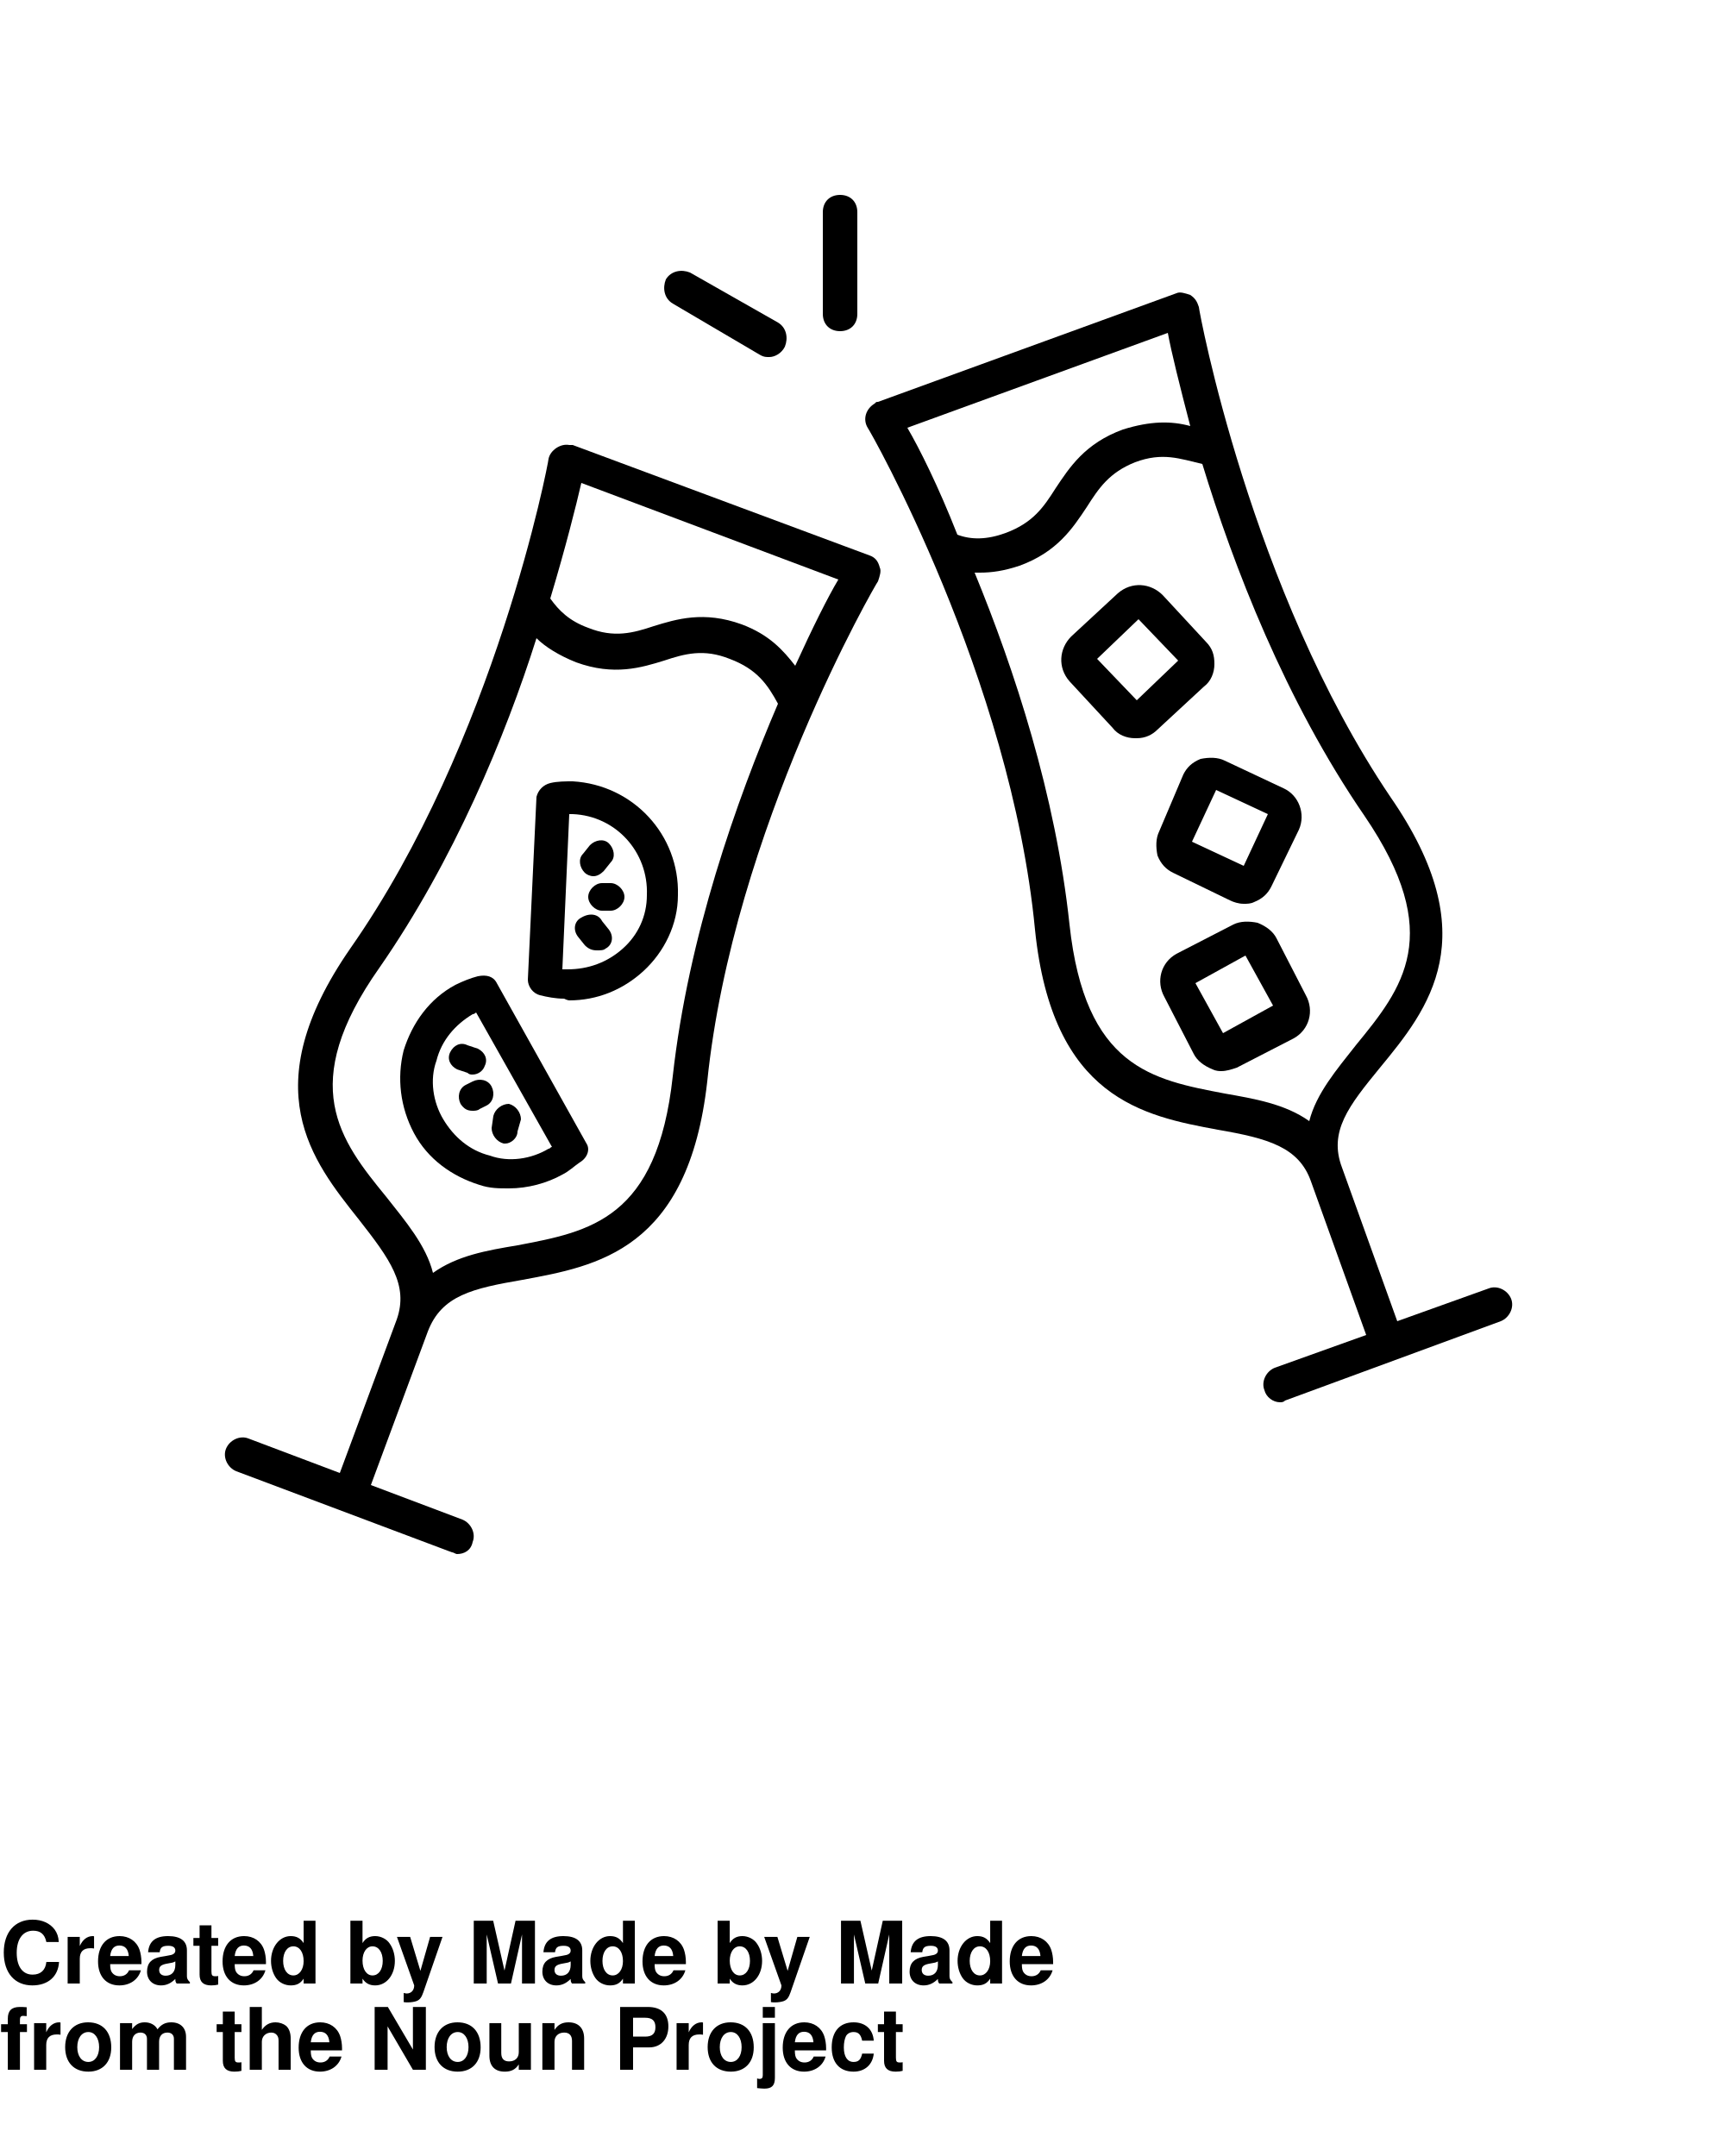
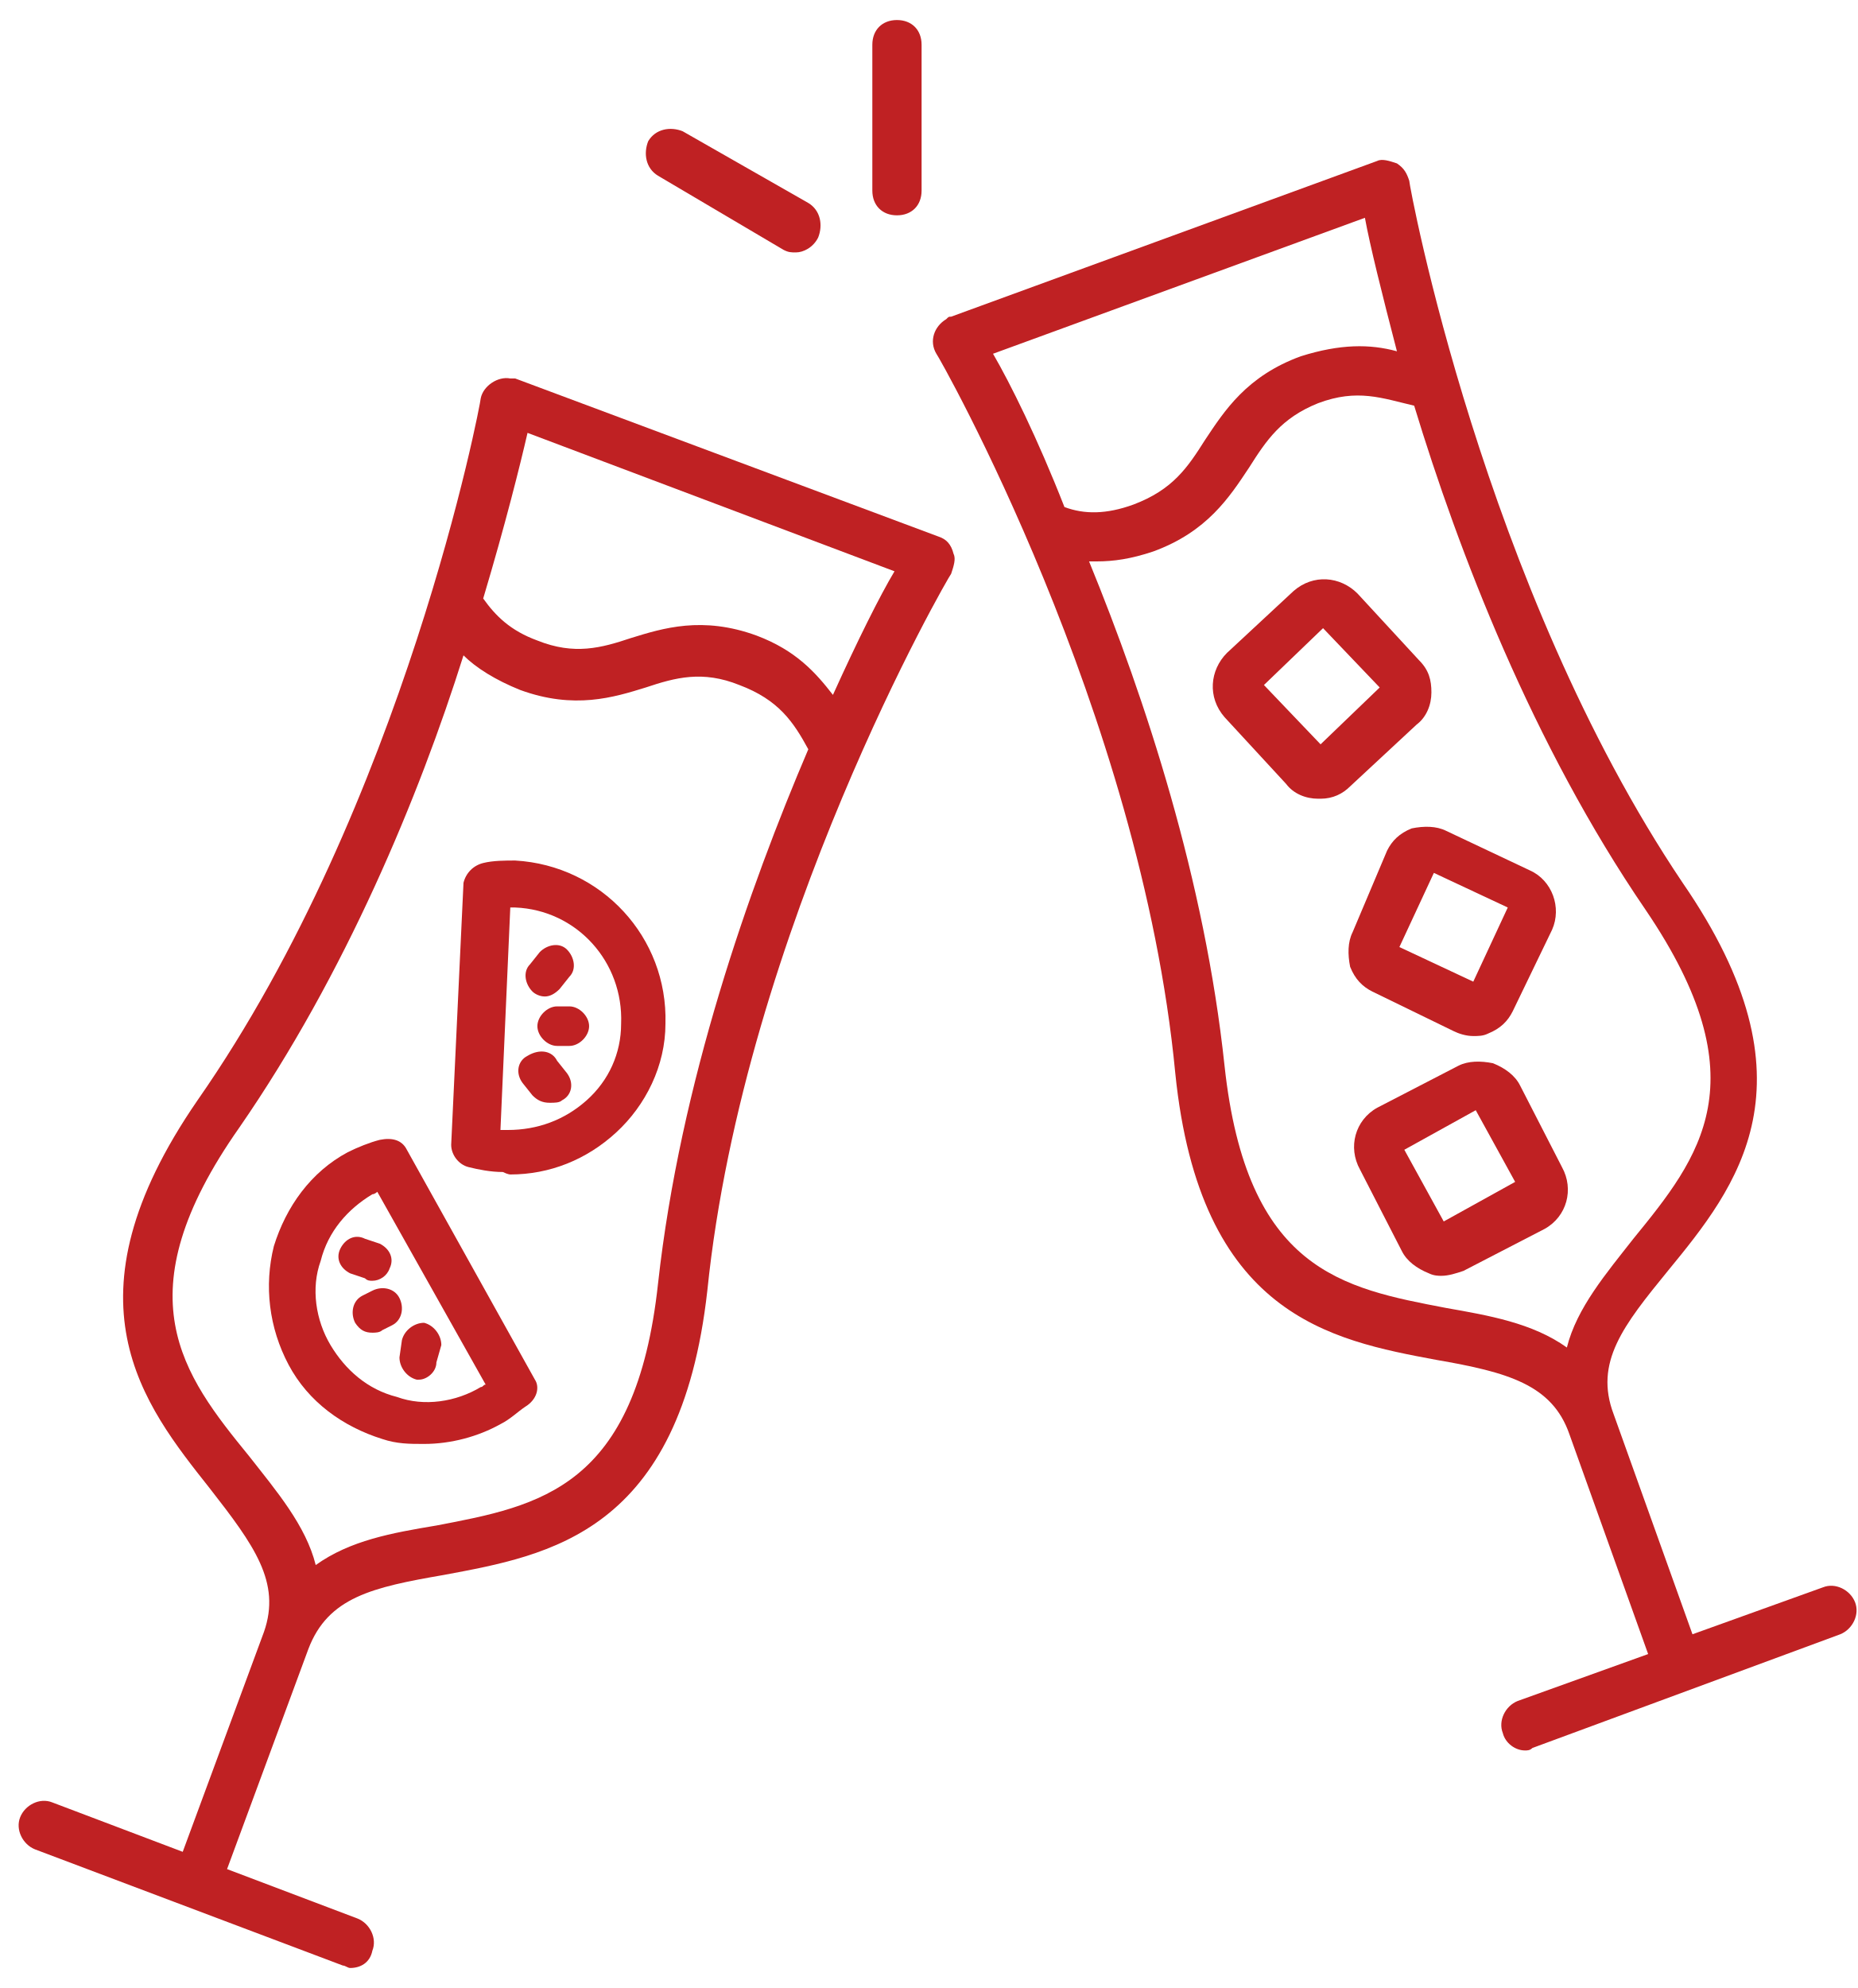
- <svg xmlns="http://www.w3.org/2000/svg" version="1.1" x="0px" y="0px" viewBox="0 0 100 125" style="enable-background:new 0 0 100 100;" xml:space="preserve">
-   <path d="M50.3,24.8c0.1,0.1,8.3,14.5,9.7,29.1c1,9.8,6.3,10.8,10.6,11.6c2.9,0.5,4.7,1,5.4,3l3.2,8.9l-5.3,1.9  c-0.5,0.2-0.8,0.8-0.6,1.3c0.1,0.4,0.5,0.7,0.9,0.7c0.1,0,0.2,0,0.3-0.1l12.5-4.6c0.5-0.2,0.8-0.8,0.6-1.3c-0.2-0.5-0.8-0.8-1.3-0.6  l-5.3,1.9l-3.2-8.9c-0.8-2.1,0.4-3.6,2.2-5.8c2.8-3.4,6.2-7.6,0.6-15.7C72.5,34.2,69.5,18,69.5,17.8c-0.1-0.3-0.2-0.5-0.5-0.7  c-0.3-0.1-0.6-0.2-0.8-0.1l-17.3,6.3c0,0,0,0,0,0c-0.1,0-0.1,0-0.2,0.1C50.2,23.7,50,24.3,50.3,24.8z M56.5,33.2c0.1,0,0.2,0,0.3,0  c0.7,0,1.4-0.1,2.3-0.4c2.2-0.8,3.1-2.2,3.9-3.4c0.7-1.1,1.3-2,2.8-2.6c1.6-0.6,2.6-0.2,3.9,0.1l0,0c1.8,5.9,4.8,13.7,9.4,20.4  c4.7,6.9,2.2,10-0.5,13.3c-1.1,1.4-2.3,2.8-2.7,4.4c-1.4-1-3.2-1.3-4.9-1.6c-4.2-0.8-8.1-1.5-9-9.8C61.2,46.1,58.8,38.8,56.5,33.2z   M52.6,24.8l15.1-5.5c0.2,1.1,0.7,3.1,1.3,5.4c-1.1-0.3-2.3-0.3-3.9,0.2c-2.2,0.8-3.1,2.2-3.9,3.4c-0.7,1.1-1.3,2-2.9,2.6  c-1.1,0.4-2,0.4-2.8,0.1C54.4,28.2,53.3,26,52.6,24.8z" />
-   <path d="M67.2,48.2c-0.2,0.4-0.2,0.9-0.1,1.4c0.2,0.5,0.5,0.8,0.9,1l3.3,1.6c0.2,0.1,0.5,0.2,0.8,0.2c0.2,0,0.4,0,0.6-0.1  c0.5-0.2,0.8-0.5,1-0.9l1.6-3.3c0.4-0.9,0-2-0.9-2.4l-3.4-1.6c-0.4-0.2-0.9-0.2-1.4-0.1c-0.5,0.2-0.8,0.5-1,0.9L67.2,48.2z   M69.1,48.8l1.4-3l3,1.4l-1.4,3L69.1,48.8z" />
-   <path d="M67.5,57.8l1.7,3.3c0.2,0.4,0.6,0.7,1.1,0.9c0.2,0.1,0.4,0.1,0.5,0.1c0.3,0,0.6-0.1,0.9-0.2l3.3-1.7  c0.9-0.5,1.2-1.6,0.7-2.5l-1.7-3.3c-0.2-0.4-0.6-0.7-1.1-0.9c-0.5-0.1-1-0.1-1.4,0.1l-3.3,1.7C67.3,55.8,67,56.9,67.5,57.8z   M69.3,57l2.9-1.6l1.6,2.9l-2.9,1.6L69.3,57z" />
-   <path d="M62.1,36.9c-0.7,0.7-0.8,1.8-0.1,2.6l2.5,2.7c0.3,0.4,0.8,0.6,1.3,0.6c0,0,0.1,0,0.1,0c0.5,0,0.9-0.2,1.2-0.5l2.7-2.5  c0.4-0.3,0.6-0.8,0.6-1.3c0-0.5-0.1-0.9-0.5-1.3l-2.5-2.7c-0.7-0.7-1.8-0.8-2.6-0.1L62.1,36.9z M63.6,38.2l2.4-2.3l2.3,2.4l-2.4,2.3  L63.6,38.2z" />
-   <path d="M47.7,18.2v-5.9c0-0.6,0.4-1,1-1s1,0.4,1,1v5.9c0,0.6-0.4,1-1,1S47.7,18.8,47.7,18.2z" />
-   <path d="M44.6,20.7c-0.2,0-0.3,0-0.5-0.1L39,17.6c-0.5-0.3-0.6-0.9-0.4-1.4c0.3-0.5,0.9-0.6,1.4-0.4l5.1,2.9  c0.5,0.3,0.6,0.9,0.4,1.4C45.3,20.5,44.9,20.7,44.6,20.7z" />
-   <path d="M50.4,32.2l-17.2-6.4c0,0,0,0,0,0c-0.1,0-0.1,0-0.2,0c-0.5-0.1-1.1,0.3-1.2,0.8c0,0.2-3.1,16.4-11.5,28.4  c-5.6,8.1-2.2,12.3,0.5,15.7c1.8,2.3,2.9,3.8,2.2,5.8l-3.3,8.9l-5.3-2c-0.5-0.2-1.1,0.1-1.3,0.6c-0.2,0.5,0.1,1.1,0.6,1.3l12.5,4.7  c0.1,0,0.2,0.1,0.3,0.1c0.4,0,0.8-0.2,0.9-0.7c0.2-0.5-0.1-1.1-0.6-1.3l-5.3-2l3.3-8.9c0.8-2.1,2.6-2.5,5.5-3  c4.3-0.8,9.6-1.7,10.7-11.5c1.5-14.6,9.8-28.9,9.9-29c0.1-0.3,0.2-0.6,0.1-0.8C50.9,32.5,50.7,32.3,50.4,32.2z M22,56.1  c4.3-6.2,7.3-13.4,9.1-19.1c0.5,0.5,1.3,1,2.3,1.4c2.2,0.8,3.8,0.3,5.1-0.1c1.2-0.4,2.3-0.7,3.8-0.1c1.6,0.6,2.2,1.5,2.8,2.6l0,0  c-2.4,5.6-5.2,13.5-6.1,21.6c-0.9,8.3-4.8,9-9,9.8c-1.8,0.3-3.5,0.6-4.9,1.6c-0.4-1.6-1.6-3-2.7-4.4C19.7,66.1,17.2,62.9,22,56.1z   M48.6,33.6c-0.6,1-1.5,2.8-2.5,5c-0.7-0.9-1.5-1.8-3.1-2.4c-2.2-0.8-3.8-0.3-5.1,0.1c-1.2,0.4-2.3,0.7-3.8,0.1  c-1.1-0.4-1.7-1-2.2-1.7c0.9-3,1.5-5.4,1.8-6.7L48.6,33.6z" />
-   <path d="M34,66.3L28.8,57c-0.2-0.4-0.6-0.5-1.1-0.4c-0.4,0.1-0.9,0.3-1.3,0.5c-1.5,0.8-2.5,2.2-3,3.8c-0.4,1.6-0.2,3.3,0.6,4.8  c0.8,1.5,2.2,2.5,3.8,3c0.6,0.2,1.1,0.2,1.7,0.2c1.1,0,2.2-0.3,3.1-0.8c0.4-0.2,0.7-0.5,1-0.7C34.1,67.1,34.2,66.6,34,66.3z   M32,66.5c-0.1,0-0.1,0.1-0.2,0.1c-1,0.6-2.3,0.8-3.4,0.4c-1.2-0.3-2.1-1.1-2.7-2.1s-0.8-2.3-0.4-3.4c0.3-1.2,1.1-2.1,2.1-2.7  c0.1,0,0.2-0.1,0.2-0.1L32,66.5z" />
-   <path d="M28.2,64.1l-0.4,0.2c-0.1,0.1-0.3,0.1-0.4,0.1c-0.3,0-0.5-0.1-0.7-0.4c-0.2-0.4-0.1-0.9,0.3-1.1l0.4-0.2  c0.4-0.2,0.9-0.1,1.1,0.3C28.7,63.4,28.6,63.9,28.2,64.1z" />
-   <path d="M29.3,66.3c0,0-0.1,0-0.1,0c-0.4-0.1-0.7-0.5-0.7-0.9l0.1-0.7c0.1-0.4,0.5-0.7,0.9-0.7c0.4,0.1,0.7,0.5,0.7,0.9L30,65.6  C30,66,29.6,66.3,29.3,66.3z" />
-   <path d="M27.4,62.3c-0.1,0-0.2,0-0.3-0.1L26.5,62c-0.4-0.2-0.6-0.6-0.4-1c0.2-0.4,0.6-0.6,1-0.4l0.6,0.2c0.4,0.2,0.6,0.6,0.4,1  C28,62.1,27.7,62.3,27.4,62.3z" />
-   <path d="M33,58c1.6,0,3.1-0.6,4.3-1.7c1.2-1.1,2-2.7,2-4.4c0.1-3.5-2.6-6.4-6.1-6.6c-0.4,0-0.9,0-1.3,0.1c-0.4,0.1-0.7,0.4-0.8,0.8  l-0.5,10.6c0,0.4,0.3,0.8,0.7,0.9c0.4,0.1,0.9,0.2,1.4,0.2C32.9,58,33,58,33,58z M36.1,55c-0.9,0.8-2,1.2-3.2,1.2  c-0.1,0-0.2,0-0.3,0l0.4-9c0,0,0,0,0,0c0.1,0,0.1,0,0.2,0c2.5,0.1,4.4,2.2,4.3,4.7C37.5,53.1,37,54.2,36.1,55z" />
-   <path d="M34.9,52.8c-0.4,0-0.8-0.4-0.8-0.8c0-0.4,0.4-0.8,0.8-0.8l0.5,0c0.4,0,0.8,0.4,0.8,0.8c0,0.4-0.4,0.8-0.8,0.8c0,0,0,0,0,0  L34.9,52.8z" />
-   <path d="M35,50.5c-0.2,0.2-0.4,0.3-0.6,0.3c-0.2,0-0.4-0.1-0.5-0.2c-0.3-0.3-0.4-0.8-0.1-1.1l0.4-0.5c0.3-0.3,0.8-0.4,1.1-0.1  c0.3,0.3,0.4,0.8,0.1,1.1L35,50.5z" />
-   <path d="M34.9,53.4l0.4,0.5c0.3,0.4,0.2,0.9-0.2,1.1c-0.1,0.1-0.3,0.1-0.5,0.1c-0.3,0-0.5-0.1-0.7-0.3l-0.4-0.5  c-0.3-0.4-0.2-0.9,0.2-1.1C34.2,52.9,34.7,53,34.9,53.4z" />
-   <text x="0" y="115" fill="#000000" font-size="5px" font-weight="bold" font-family="'Helvetica Neue', Helvetica, Arial-Unicode, Arial, Sans-serif">Created by Made by Made</text>
-   <text x="0" y="120" fill="#000000" font-size="5px" font-weight="bold" font-family="'Helvetica Neue', Helvetica, Arial-Unicode, Arial, Sans-serif">from the Noun Project</text>
+ <svg xmlns="http://www.w3.org/2000/svg" width="86" height="92" viewBox="0 0 86 92" fill="none">
+   <path d="M43.342 16.371C43.456 16.486 52.804 32.959 54.4 49.662C55.54 60.873 61.582 62.017 66.484 62.932C69.79 63.504 71.842 64.076 72.64 66.364L76.288 76.546L70.246 78.719C69.676 78.948 69.334 79.634 69.562 80.206C69.676 80.664 70.132 81.007 70.588 81.007C70.702 81.007 70.816 81.007 70.93 80.893L85.18 75.63C85.75 75.402 86.092 74.715 85.864 74.143C85.636 73.571 84.952 73.228 84.382 73.457L78.34 75.63L74.692 65.449C73.78 63.046 75.148 61.33 77.2 58.814C80.392 54.924 84.268 50.119 77.884 40.853C68.65 27.125 65.23 8.592 65.23 8.363C65.116 8.02 65.002 7.791 64.66 7.562C64.318 7.448 63.976 7.334 63.748 7.448L44.026 14.655C43.912 14.655 43.912 14.655 43.798 14.77C43.228 15.113 43 15.799 43.342 16.371ZM50.41 25.981C50.524 25.981 50.638 25.981 50.752 25.981C51.55 25.981 52.348 25.866 53.374 25.523C55.882 24.608 56.908 23.006 57.82 21.634C58.618 20.375 59.302 19.346 61.012 18.659C62.836 17.973 63.976 18.43 65.458 18.774C67.51 25.523 70.93 34.446 76.174 42.111C81.532 50.005 78.682 53.551 75.604 57.326C74.35 58.928 72.982 60.53 72.526 62.36C70.93 61.216 68.878 60.873 66.94 60.53C62.152 59.614 57.706 58.814 56.68 49.318C55.768 40.738 53.032 32.387 50.41 25.981ZM45.964 16.371L63.178 10.079C63.406 11.338 63.976 13.626 64.66 16.257C63.406 15.914 62.038 15.914 60.214 16.486C57.706 17.401 56.68 19.002 55.768 20.375C54.97 21.634 54.286 22.663 52.462 23.35C51.208 23.807 50.182 23.807 49.27 23.464C48.016 20.261 46.762 17.744 45.964 16.371Z" fill="#BF2123" />
+   <path d="M62.608 43.141C62.38 43.598 62.38 44.17 62.494 44.742C62.722 45.314 63.064 45.658 63.52 45.886L67.282 47.717C67.51 47.831 67.852 47.946 68.194 47.946C68.422 47.946 68.65 47.946 68.878 47.831C69.448 47.602 69.79 47.259 70.018 46.802L71.842 43.026C72.298 41.997 71.842 40.738 70.816 40.281L66.94 38.45C66.484 38.222 65.914 38.222 65.344 38.336C64.774 38.565 64.432 38.908 64.204 39.366L62.608 43.141ZM64.774 43.827L66.37 40.395L69.79 41.997L68.194 45.429L64.774 43.827Z" fill="#BF2123" />
+   <path d="M62.95 54.123L64.888 57.898C65.116 58.356 65.572 58.699 66.142 58.928C66.37 59.042 66.598 59.042 66.712 59.042C67.054 59.042 67.396 58.928 67.738 58.814L71.5 56.869C72.526 56.297 72.868 55.038 72.298 54.009L70.36 50.234C70.132 49.776 69.676 49.433 69.106 49.204C68.536 49.09 67.966 49.09 67.51 49.318L63.748 51.263C62.722 51.835 62.38 53.094 62.95 54.123ZM65.002 53.208L68.308 51.378L70.132 54.695L66.826 56.526L65.002 53.208Z" fill="#BF2123" />
+   <path d="M56.794 30.214C55.996 31.014 55.882 32.273 56.68 33.188L59.53 36.277C59.872 36.734 60.442 36.963 61.012 36.963H61.126C61.696 36.963 62.152 36.734 62.494 36.391L65.572 33.531C66.028 33.188 66.256 32.616 66.256 32.044C66.256 31.472 66.142 31.014 65.686 30.557L62.836 27.468C62.038 26.667 60.784 26.553 59.872 27.354L56.794 30.214ZM58.504 31.701L61.24 29.07L63.862 31.815L61.126 34.446L58.504 31.701Z" fill="#BF2123" />
+   <path d="M40.378 8.821V2.071C40.378 1.385 40.834 0.927 41.518 0.927C42.202 0.927 42.658 1.385 42.658 2.071V8.821C42.658 9.507 42.202 9.965 41.518 9.965C40.834 9.965 40.378 9.507 40.378 8.821Z" fill="#BF2123" />
+   <path d="M36.844 11.681C36.616 11.681 36.502 11.681 36.274 11.566L30.46 8.134C29.89 7.791 29.776 7.105 30.004 6.533C30.346 5.961 31.03 5.846 31.6 6.075L37.414 9.393C37.984 9.736 38.098 10.422 37.87 10.994C37.642 11.452 37.186 11.681 36.844 11.681Z" fill="#BF2123" />
+   <path d="M43.456 24.837L23.848 17.515C23.734 17.515 23.734 17.515 23.62 17.515C23.05 17.401 22.366 17.858 22.252 18.43C22.252 18.659 18.718 37.192 9.142 50.92C2.758 60.186 6.634 64.991 9.712 68.881C11.764 71.512 13.018 73.228 12.22 75.516L8.458 85.698L2.416 83.41C1.846 83.181 1.162 83.524 0.934 84.096C0.706 84.668 1.048 85.354 1.618 85.583L15.868 90.96C15.982 90.96 16.096 91.074 16.21 91.074C16.666 91.074 17.122 90.846 17.236 90.274C17.464 89.702 17.122 89.015 16.552 88.786L10.51 86.498L14.272 76.317C15.184 73.914 17.236 73.457 20.542 72.885C25.444 71.97 31.486 70.94 32.74 59.729C34.45 43.026 43.912 26.667 44.026 26.553C44.14 26.21 44.254 25.866 44.14 25.638C44.026 25.18 43.798 24.951 43.456 24.837ZM11.08 52.178C15.982 45.086 19.402 36.849 21.454 30.328C22.024 30.9 22.936 31.472 24.076 31.93C26.584 32.845 28.408 32.273 29.89 31.815C31.258 31.358 32.512 31.014 34.222 31.701C36.046 32.387 36.73 33.417 37.414 34.675C34.678 41.082 31.486 50.119 30.46 59.386C29.434 68.881 24.988 69.682 20.2 70.597C18.148 70.94 16.21 71.283 14.614 72.427C14.158 70.597 12.79 68.995 11.536 67.394C8.458 63.618 5.608 59.958 11.08 52.178ZM41.404 26.438C40.72 27.582 39.694 29.642 38.554 32.158C37.756 31.129 36.844 30.099 35.02 29.413C32.512 28.498 30.688 29.07 29.206 29.527C27.838 29.985 26.584 30.328 24.874 29.642C23.62 29.184 22.936 28.498 22.366 27.697C23.392 24.265 24.076 21.519 24.418 20.032L41.404 26.438Z" fill="#BF2123" />
+   <path d="M24.76 63.847L18.832 53.208C18.604 52.75 18.148 52.636 17.578 52.75C17.122 52.865 16.552 53.094 16.096 53.322C14.386 54.238 13.246 55.839 12.676 57.67C12.22 59.5 12.448 61.445 13.36 63.161C14.272 64.877 15.868 66.021 17.692 66.593C18.376 66.822 18.946 66.822 19.63 66.822C20.884 66.822 22.138 66.478 23.164 65.906C23.62 65.678 23.962 65.334 24.304 65.106C24.874 64.762 24.988 64.19 24.76 63.847ZM22.48 64.076C22.366 64.076 22.366 64.19 22.252 64.19C21.112 64.877 19.63 65.106 18.376 64.648C17.008 64.305 15.982 63.39 15.298 62.246C14.614 61.102 14.386 59.614 14.842 58.356C15.184 56.983 16.096 55.954 17.236 55.267C17.35 55.267 17.464 55.153 17.464 55.153L22.48 64.076Z" fill="#BF2123" />
+   <path d="M18.148 61.33L17.692 61.559C17.578 61.674 17.35 61.674 17.236 61.674C16.894 61.674 16.666 61.559 16.438 61.216C16.21 60.758 16.324 60.186 16.78 59.958L17.236 59.729C17.692 59.5 18.262 59.614 18.49 60.072C18.718 60.53 18.604 61.102 18.148 61.33Z" fill="#BF2123" />
+   <path d="M19.402 63.847H19.288C18.832 63.733 18.49 63.275 18.49 62.818L18.604 62.017C18.718 61.559 19.174 61.216 19.63 61.216C20.086 61.331 20.428 61.788 20.428 62.246L20.2 63.047C20.2 63.504 19.744 63.847 19.402 63.847Z" fill="#BF2123" />
+   <path d="M17.236 59.271C17.122 59.271 17.008 59.271 16.894 59.157L16.21 58.928C15.754 58.699 15.526 58.242 15.754 57.784C15.982 57.327 16.438 57.098 16.894 57.327L17.578 57.555C18.034 57.784 18.262 58.242 18.034 58.699C17.92 59.042 17.578 59.271 17.236 59.271Z" fill="#BF2123" />
+   <path d="M23.62 54.352C25.444 54.352 27.154 53.666 28.522 52.407C29.89 51.149 30.802 49.318 30.802 47.374C30.916 43.37 27.838 40.052 23.848 39.823C23.392 39.823 22.822 39.823 22.366 39.938C21.91 40.052 21.568 40.395 21.454 40.853L20.884 52.979C20.884 53.437 21.226 53.894 21.682 54.009C22.138 54.123 22.708 54.238 23.278 54.238C23.506 54.352 23.62 54.352 23.62 54.352ZM27.154 50.92C26.128 51.835 24.874 52.293 23.506 52.293C23.392 52.293 23.278 52.293 23.164 52.293L23.62 41.997C23.734 41.997 23.734 41.997 23.848 41.997C26.698 42.111 28.864 44.514 28.75 47.374C28.75 48.746 28.18 50.005 27.154 50.92Z" fill="#BF2123" />
+   <path d="M25.786 48.403C25.33 48.403 24.874 47.946 24.874 47.488C24.874 47.03 25.33 46.573 25.786 46.573H26.356C26.812 46.573 27.268 47.03 27.268 47.488C27.268 47.946 26.812 48.403 26.356 48.403H25.786Z" fill="#BF2123" />
+   <path d="M25.9 45.772C25.672 46.001 25.444 46.115 25.216 46.115C24.988 46.115 24.76 46.001 24.646 45.886C24.304 45.543 24.19 44.971 24.532 44.628L24.988 44.056C25.33 43.713 25.9 43.598 26.242 43.942C26.584 44.285 26.698 44.857 26.356 45.2L25.9 45.772Z" fill="#BF2123" />
+   <path d="M25.786 49.09L26.242 49.662C26.584 50.119 26.47 50.691 26.014 50.92C25.9 51.034 25.672 51.034 25.444 51.034C25.102 51.034 24.874 50.92 24.646 50.691L24.19 50.119C23.848 49.662 23.962 49.09 24.418 48.861C24.988 48.518 25.558 48.632 25.786 49.09Z" fill="#BF2123" />
</svg>
